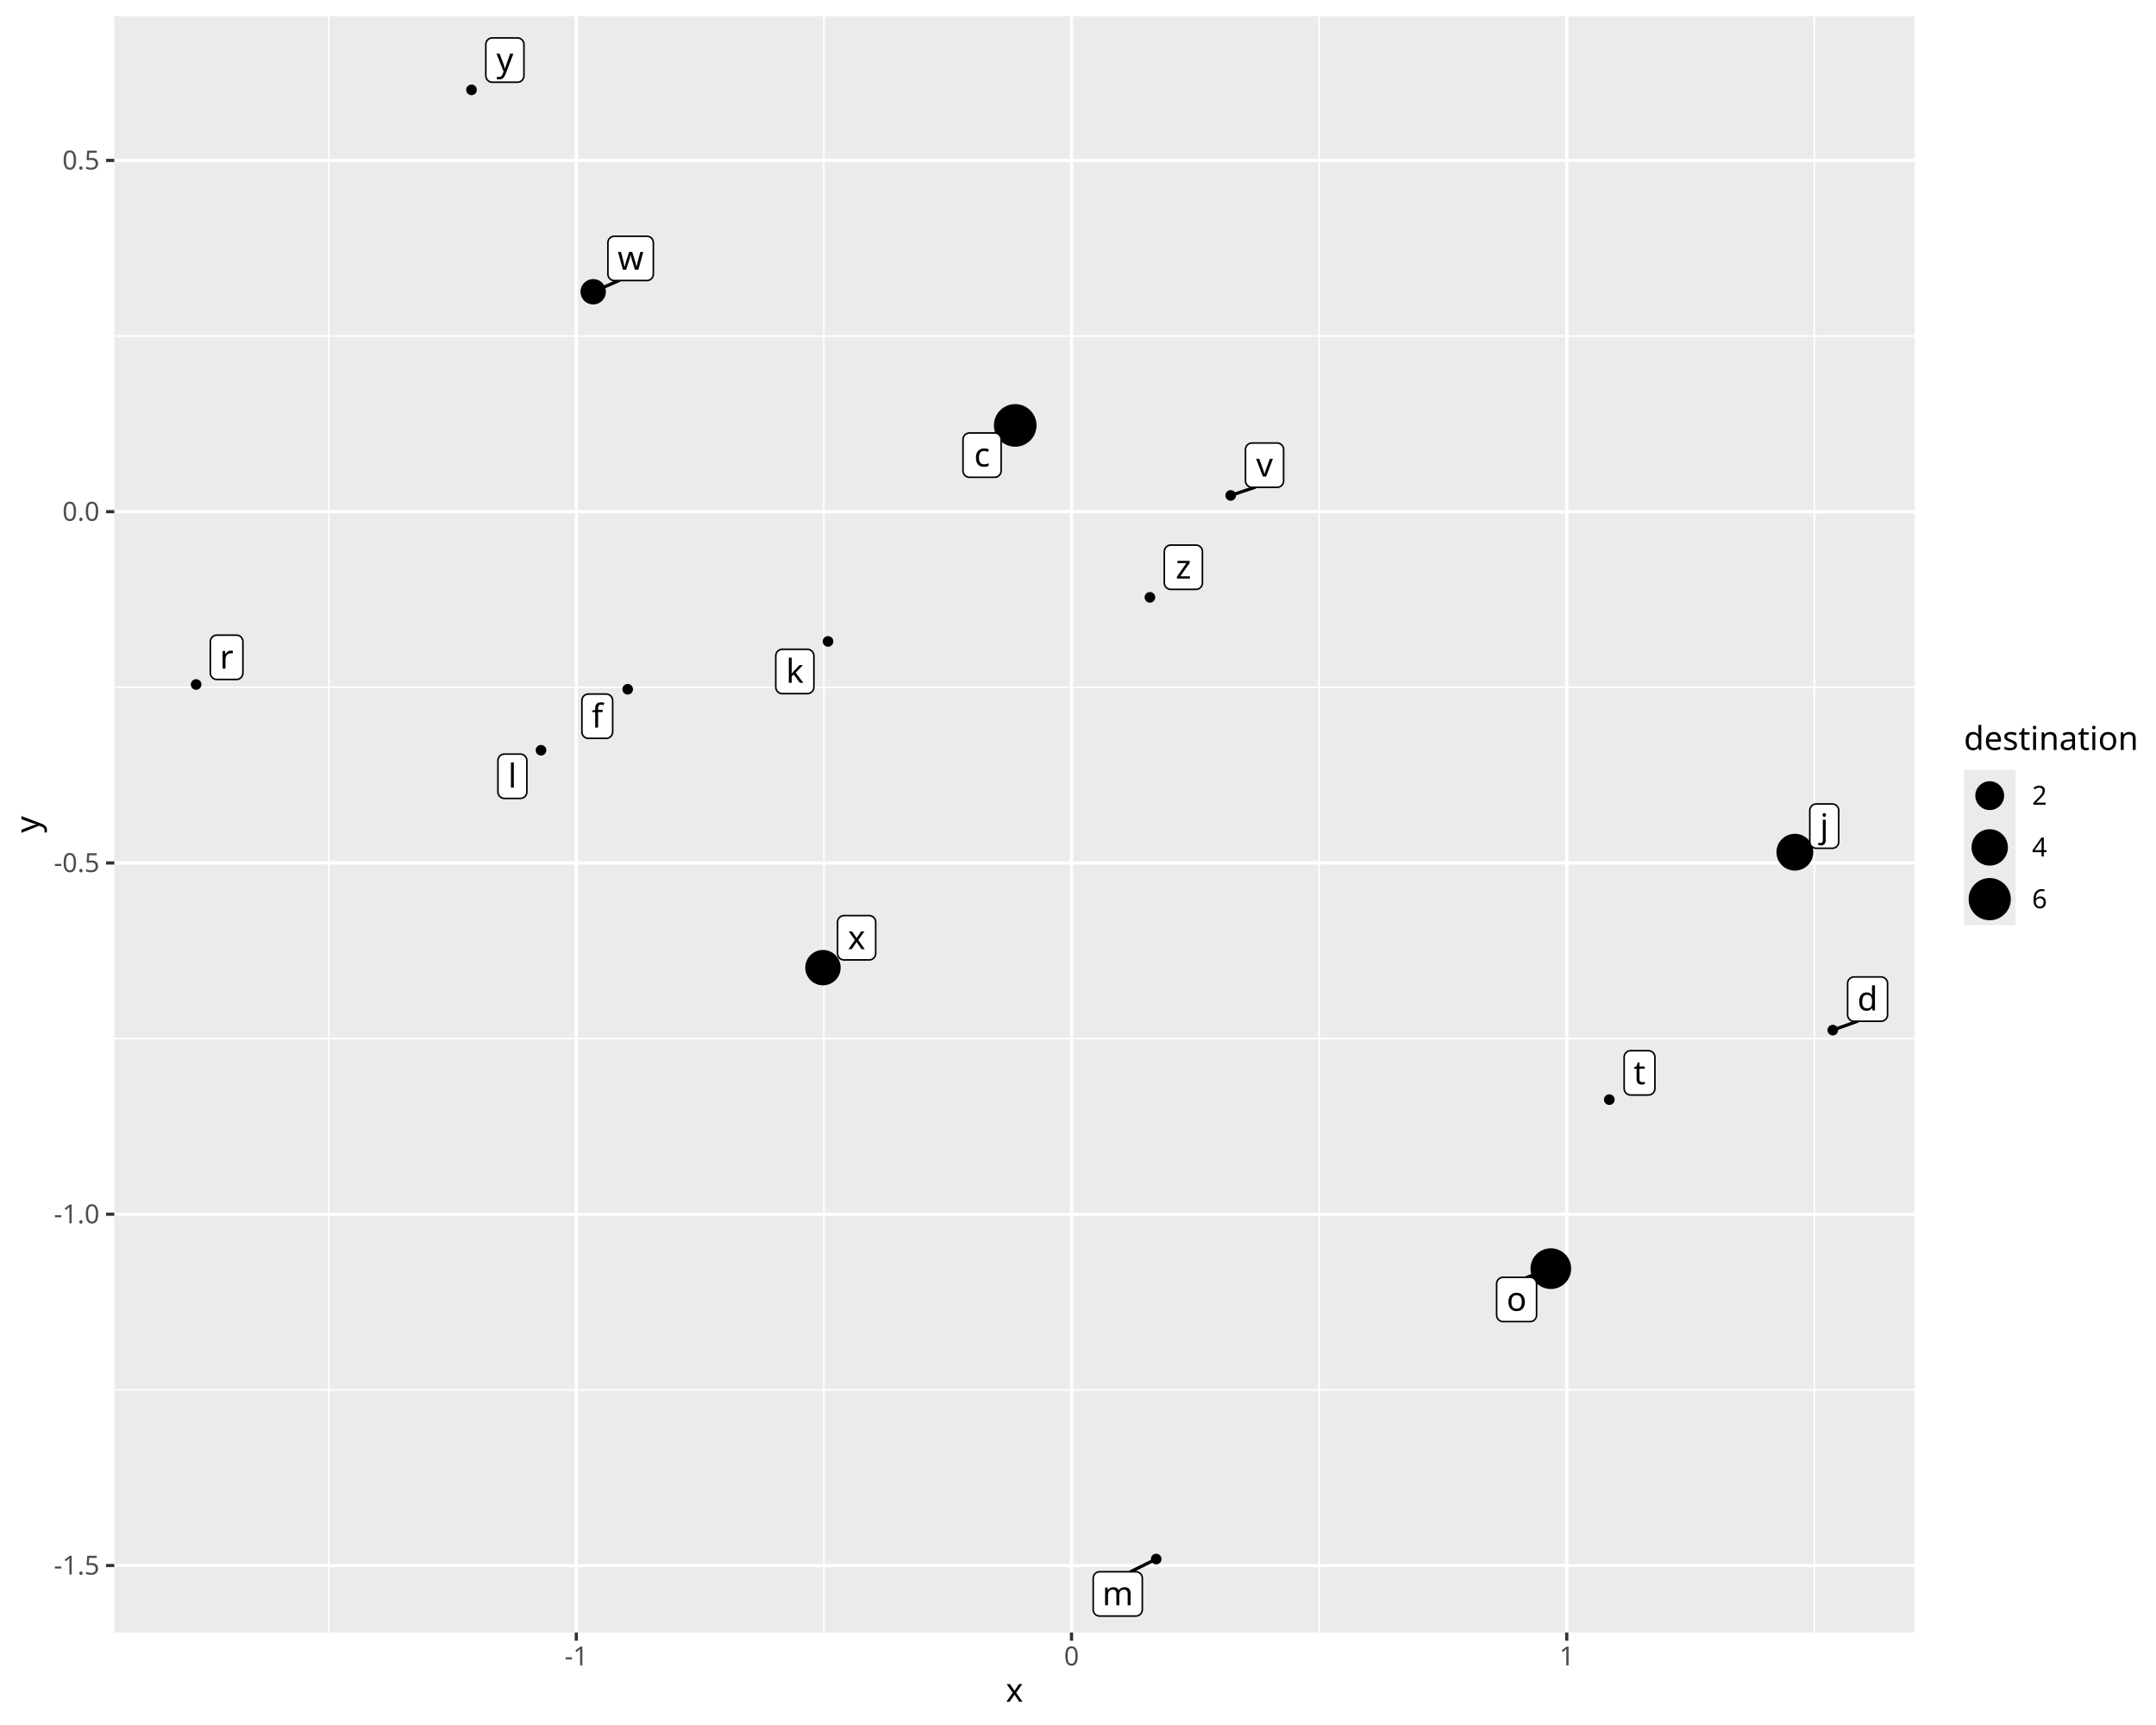
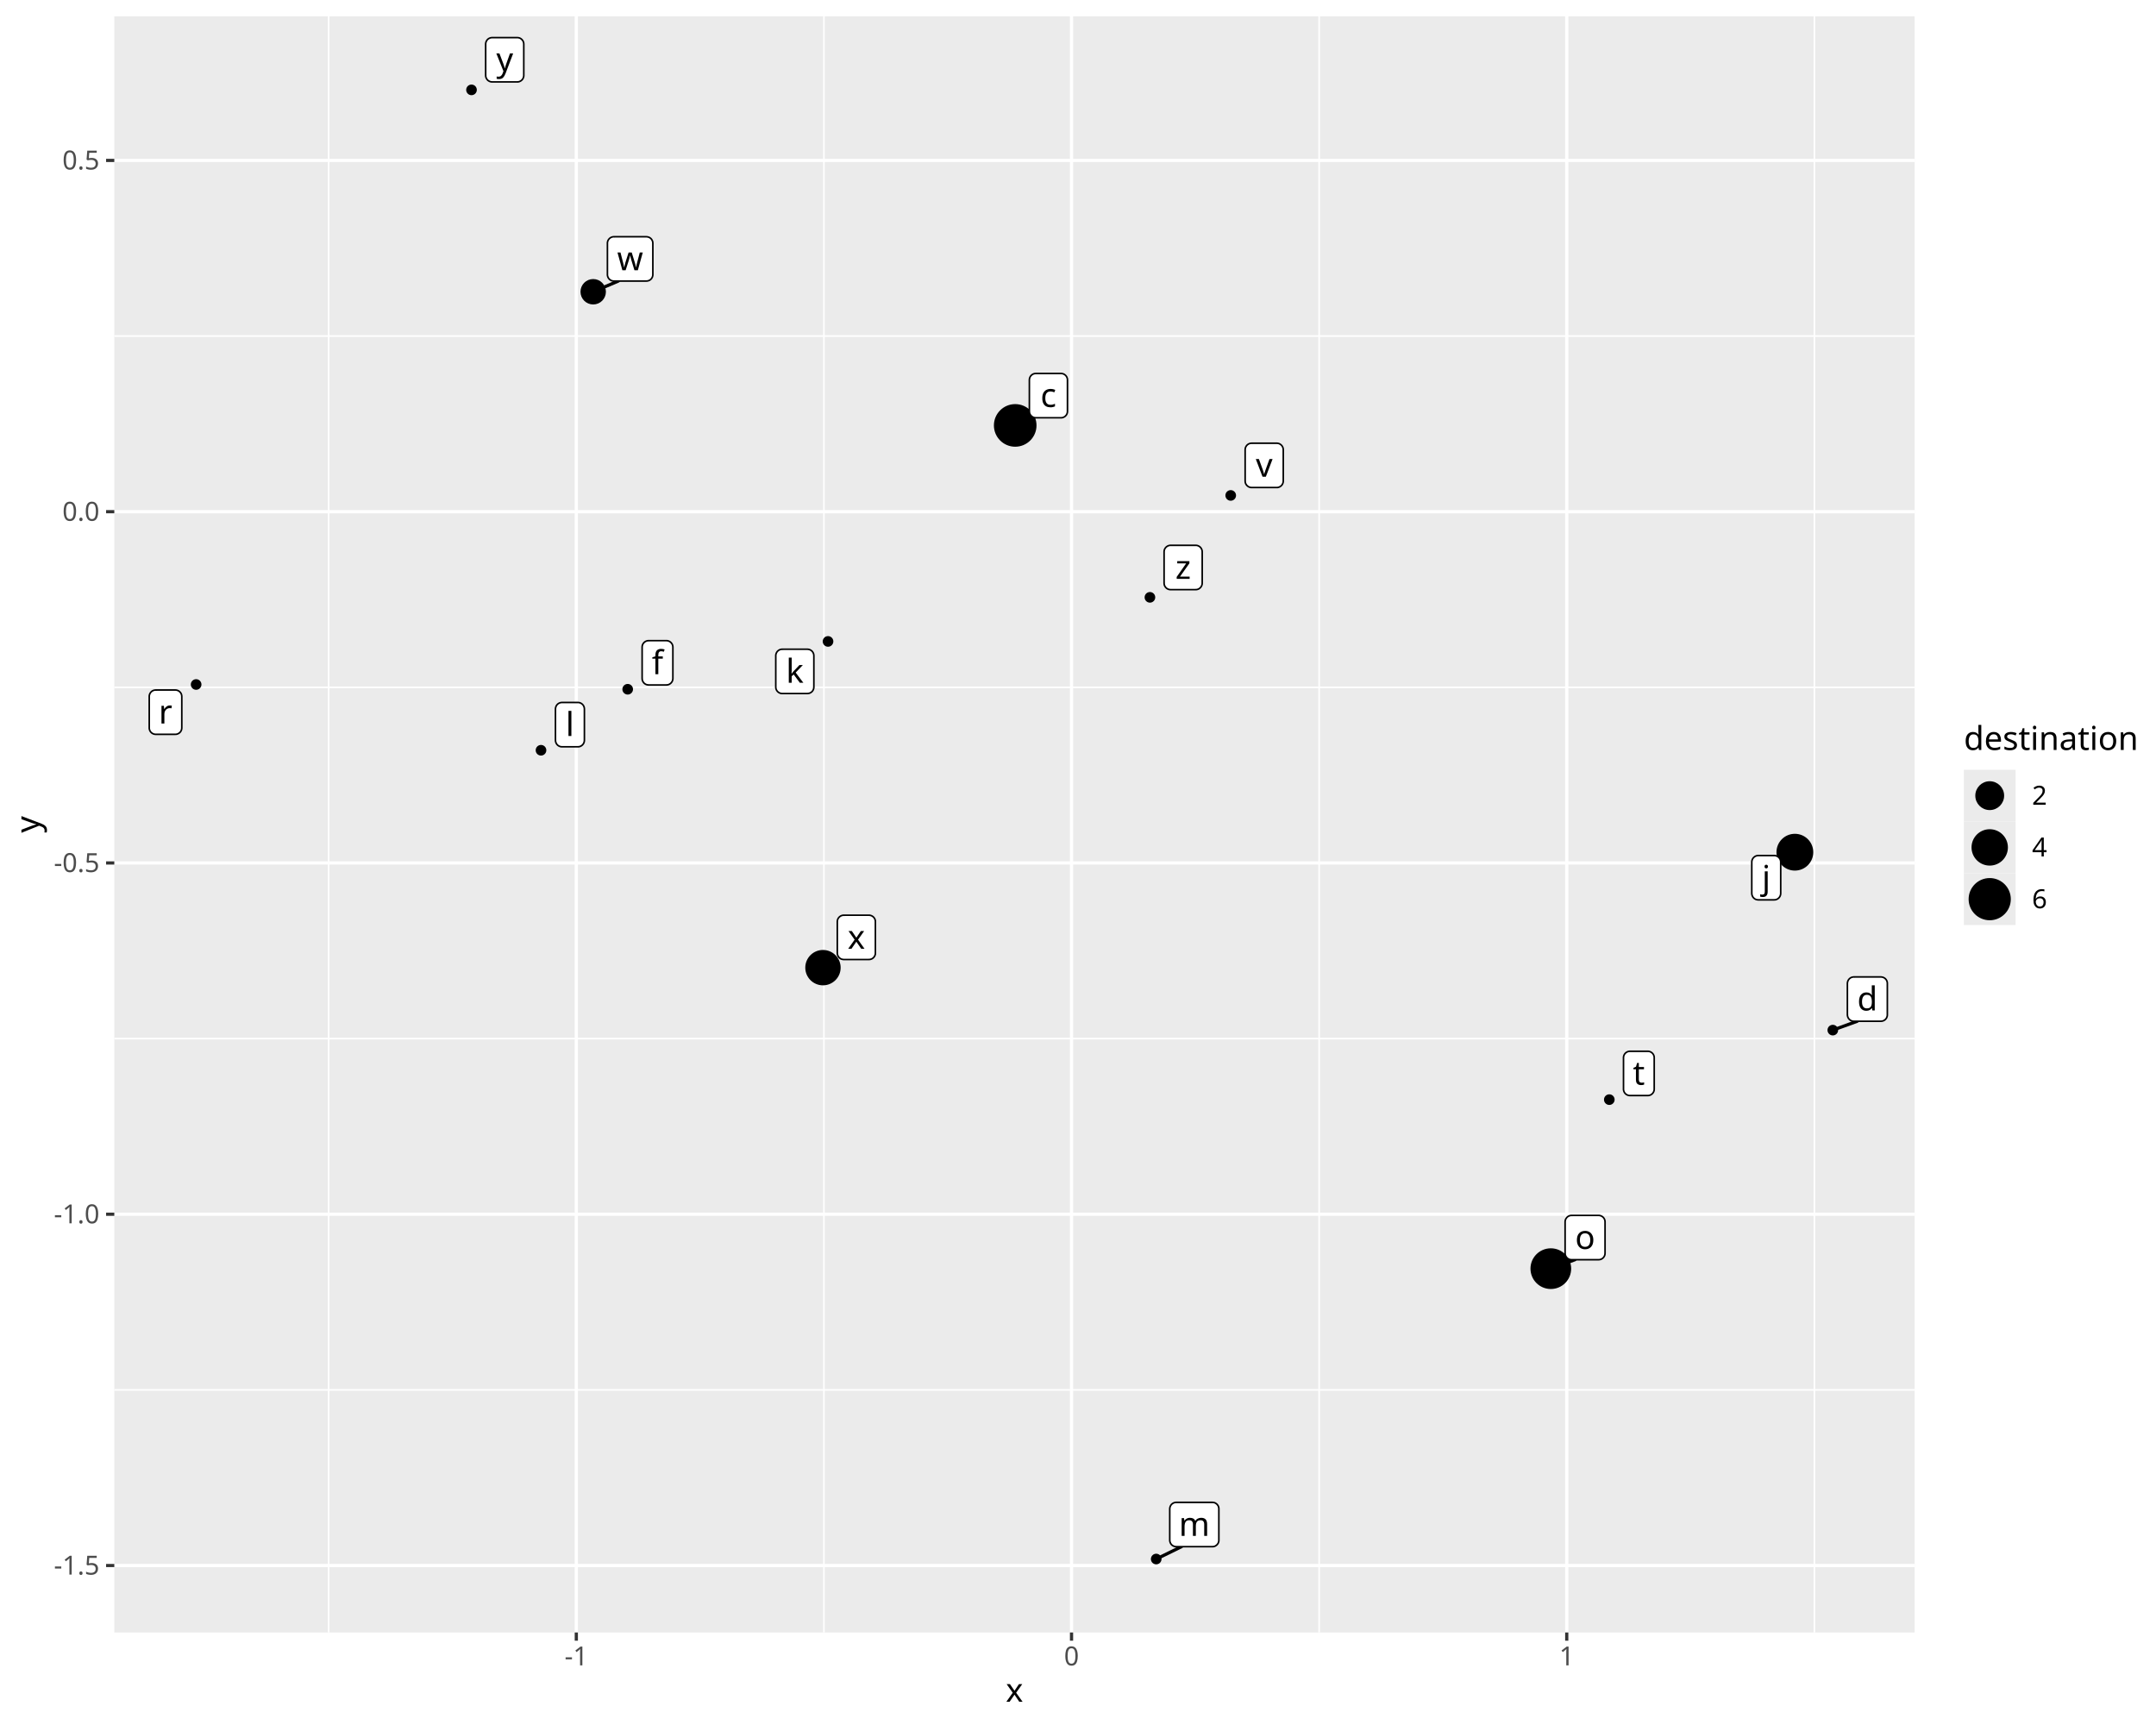
<svg xmlns="http://www.w3.org/2000/svg" class="svglite" data-engine-version="2.0" width="720.00pt" height="576.00pt" viewBox="0 0 720.00 576.00">
  <defs>
    <style type="text/css">
    .svglite line, .svglite polyline, .svglite polygon, .svglite path, .svglite rect, .svglite circle {
      fill: none;
      stroke: #000000;
      stroke-linecap: round;
      stroke-linejoin: round;
      stroke-miterlimit: 10.00;
    }
  </style>
  </defs>
  <rect width="100%" height="100%" style="stroke: none; fill: #FFFFFF;" />
  <defs>
    <clipPath id="cpMC4wMHw3MjAuMDB8MC4wMHw1NzYuMDA=">
      <rect x="0.00" y="0.00" width="720.00" height="576.00" />
    </clipPath>
  </defs>
  <g clip-path="url(#cpMC4wMHw3MjAuMDB8MC4wMHw1NzYuMDA=)">
    <rect x="0.00" y="0.00" width="720.00" height="576.00" style="stroke-width: 1.07; stroke: #FFFFFF; fill: #FFFFFF;" />
  </g>
  <defs>
    <clipPath id="cpMzguMTd8NjM5LjM5fDUuNDh8NTQ1LjEx">
      <rect x="38.17" y="5.48" width="601.22" height="539.63" />
    </clipPath>
  </defs>
  <g clip-path="url(#cpMzguMTd8NjM5LjM5fDUuNDh8NTQ1LjEx)">
    <rect x="38.17" y="5.48" width="601.22" height="539.63" style="stroke-width: 1.07; stroke: none; fill: #EBEBEB;" />
    <polyline points="38.17,464.10 639.39,464.10 " style="stroke-width: 0.53; stroke: #FFFFFF; stroke-linecap: butt;" />
    <polyline points="38.17,346.81 639.39,346.81 " style="stroke-width: 0.53; stroke: #FFFFFF; stroke-linecap: butt;" />
    <polyline points="38.17,229.51 639.39,229.51 " style="stroke-width: 0.53; stroke: #FFFFFF; stroke-linecap: butt;" />
    <polyline points="38.17,112.21 639.39,112.21 " style="stroke-width: 0.53; stroke: #FFFFFF; stroke-linecap: butt;" />
    <polyline points="109.77,545.11 109.77,5.48 " style="stroke-width: 0.53; stroke: #FFFFFF; stroke-linecap: butt;" />
    <polyline points="275.15,545.11 275.15,5.48 " style="stroke-width: 0.53; stroke: #FFFFFF; stroke-linecap: butt;" />
    <polyline points="440.53,545.11 440.53,5.48 " style="stroke-width: 0.53; stroke: #FFFFFF; stroke-linecap: butt;" />
    <polyline points="605.91,545.11 605.91,5.48 " style="stroke-width: 0.53; stroke: #FFFFFF; stroke-linecap: butt;" />
    <polyline points="38.17,522.75 639.39,522.75 " style="stroke-width: 1.07; stroke: #FFFFFF; stroke-linecap: butt;" />
    <polyline points="38.17,405.45 639.39,405.45 " style="stroke-width: 1.07; stroke: #FFFFFF; stroke-linecap: butt;" />
    <polyline points="38.17,288.16 639.39,288.16 " style="stroke-width: 1.07; stroke: #FFFFFF; stroke-linecap: butt;" />
    <polyline points="38.17,170.86 639.39,170.86 " style="stroke-width: 1.07; stroke: #FFFFFF; stroke-linecap: butt;" />
    <polyline points="38.17,53.57 639.39,53.57 " style="stroke-width: 1.07; stroke: #FFFFFF; stroke-linecap: butt;" />
    <polyline points="192.46,545.11 192.46,5.48 " style="stroke-width: 1.07; stroke: #FFFFFF; stroke-linecap: butt;" />
    <polyline points="357.84,545.11 357.84,5.48 " style="stroke-width: 1.07; stroke: #FFFFFF; stroke-linecap: butt;" />
    <polyline points="523.22,545.11 523.22,5.48 " style="stroke-width: 1.07; stroke: #FFFFFF; stroke-linecap: butt;" />
    <circle cx="180.67" cy="250.52" r="1.42" style="stroke-width: 0.71; fill: #000000;" />
    <circle cx="517.90" cy="423.62" r="6.44" style="stroke-width: 0.71; fill: #000000;" />
    <circle cx="386.12" cy="520.58" r="1.42" style="stroke-width: 0.71; fill: #000000;" />
    <circle cx="209.62" cy="230.15" r="1.42" style="stroke-width: 0.71; fill: #000000;" />
    <circle cx="384.02" cy="199.46" r="1.42" style="stroke-width: 0.71; fill: #000000;" />
    <circle cx="274.83" cy="323.11" r="5.55" style="stroke-width: 0.71; fill: #000000;" />
    <circle cx="198.10" cy="97.42" r="3.89" style="stroke-width: 0.71; fill: #000000;" />
    <circle cx="339.03" cy="142.05" r="6.76" style="stroke-width: 0.71; fill: #000000;" />
    <circle cx="537.43" cy="367.18" r="1.42" style="stroke-width: 0.71; fill: #000000;" />
    <circle cx="157.46" cy="30.01" r="1.42" style="stroke-width: 0.71; fill: #000000;" />
    <circle cx="65.50" cy="228.56" r="1.42" style="stroke-width: 0.71; fill: #000000;" />
    <circle cx="276.52" cy="214.18" r="1.42" style="stroke-width: 0.71; fill: #000000;" />
    <circle cx="411.00" cy="165.43" r="1.42" style="stroke-width: 0.71; fill: #000000;" />
    <circle cx="599.40" cy="284.56" r="5.79" style="stroke-width: 0.71; fill: #000000;" />
    <circle cx="612.07" cy="343.97" r="1.42" style="stroke-width: 0.71; fill: #000000;" />
-     <line x1="509.92" y1="426.50" x2="516.78" y2="424.03" style="stroke-width: 1.07;" />
-     <line x1="377.51" y1="524.83" x2="385.07" y2="521.10" style="stroke-width: 1.07;" />
-     <line x1="206.72" y1="93.68" x2="199.18" y2="96.95" style="stroke-width: 1.07;" />
-     <line x1="419.08" y1="162.72" x2="412.13" y2="165.05" style="stroke-width: 1.07;" />
-     <line x1="620.29" y1="341.01" x2="613.18" y2="343.57" style="stroke-width: 1.07;" />
-     <polygon points="168.45,266.60 173.78,266.60 173.69,266.60 174.04,266.58 174.38,266.51 174.71,266.39 175.01,266.22 175.28,266.00 175.51,265.74 175.69,265.44 175.83,265.12 175.91,264.78 175.94,264.44 175.94,264.44 175.94,253.96 175.94,253.96 175.91,253.61 175.83,253.28 175.69,252.96 175.51,252.66 175.28,252.40 175.01,252.18 174.71,252.01 174.38,251.89 174.04,251.82 173.78,251.80 168.45,251.80 168.71,251.82 168.36,251.80 168.02,251.84 167.68,251.94 167.37,252.09 167.08,252.29 166.83,252.53 166.62,252.81 166.46,253.11 166.35,253.44 166.30,253.79 166.29,253.96 166.29,264.44 166.30,264.26 166.30,264.61 166.35,264.96 166.46,265.28 166.62,265.59 166.83,265.87 167.08,266.11 167.37,266.31 167.68,266.46 168.02,266.55 168.36,266.60 " style="stroke-width: 0.53; fill: #FFFFFF;" />
-     <text x="171.11" y="263.00" text-anchor="middle" style="font-size: 11.04px; font-family: sans;" textLength="2.45px" lengthAdjust="spacingAndGlyphs">l</text>
-     <polygon points="501.96,441.30 510.98,441.30 510.90,441.30 511.24,441.28 511.59,441.21 511.91,441.09 512.21,440.92 512.48,440.70 512.71,440.44 512.90,440.14 513.03,439.82 513.12,439.49 513.14,439.14 513.14,439.14 513.14,428.66 513.14,428.66 513.12,428.32 513.03,427.98 512.90,427.66 512.71,427.37 512.48,427.10 512.21,426.89 511.91,426.71 511.59,426.59 511.24,426.52 510.98,426.50 501.96,426.50 502.22,426.52 501.88,426.50 501.53,426.55 501.20,426.64 500.88,426.79 500.60,426.99 500.35,427.23 500.14,427.51 499.98,427.82 499.87,428.15 499.81,428.49 499.80,428.66 499.80,439.14 499.81,438.97 499.81,439.31 499.87,439.66 499.98,439.99 500.14,440.29 500.35,440.57 500.60,440.81 500.88,441.01 501.20,441.16 501.53,441.26 501.88,441.30 " style="stroke-width: 0.53; fill: #FFFFFF;" />
-     <text x="506.47" y="437.70" text-anchor="middle" style="font-size: 11.04px; font-family: sans;" textLength="6.14px" lengthAdjust="spacingAndGlyphs">o</text>
-     <polygon points="367.24,539.62 379.32,539.62 379.23,539.62 379.58,539.61 379.92,539.54 380.24,539.41 380.54,539.24 380.81,539.02 381.04,538.76 381.23,538.47 381.37,538.15 381.45,537.81 381.48,537.46 381.48,537.46 381.48,526.99 381.48,526.99 381.45,526.64 381.37,526.30 381.23,525.98 381.04,525.69 380.81,525.43 380.54,525.21 380.24,525.03 379.92,524.91 379.58,524.84 379.32,524.83 367.24,524.83 367.50,524.84 367.15,524.83 366.81,524.87 366.47,524.97 366.16,525.11 365.87,525.31 365.62,525.55 365.41,525.83 365.25,526.14 365.14,526.47 365.08,526.81 365.08,526.99 365.08,537.46 365.08,537.29 365.08,537.64 365.14,537.98 365.25,538.31 365.41,538.62 365.62,538.90 365.87,539.14 366.16,539.33 366.47,539.48 366.81,539.58 367.15,539.62 " style="stroke-width: 0.53; fill: #FFFFFF;" />
-     <text x="373.28" y="536.02" text-anchor="middle" style="font-size: 11.04px; font-family: sans;" textLength="9.20px" lengthAdjust="spacingAndGlyphs">m</text>
-     <polygon points="196.49,246.55 202.44,246.55 202.35,246.55 202.70,246.53 203.04,246.46 203.36,246.34 203.66,246.17 203.93,245.95 204.16,245.69 204.35,245.39 204.49,245.07 204.57,244.74 204.60,244.39 204.60,244.39 204.60,233.91 204.60,233.91 204.57,233.57 204.49,233.23 204.35,232.91 204.16,232.61 203.93,232.35 203.66,232.13 203.36,231.96 203.04,231.84 202.70,231.77 202.44,231.75 196.49,231.75 196.75,231.77 196.40,231.75 196.06,231.80 195.72,231.89 195.41,232.04 195.12,232.24 194.87,232.48 194.66,232.76 194.50,233.07 194.39,233.40 194.34,233.74 194.33,233.91 194.33,244.39 194.34,244.22 194.34,244.56 194.39,244.91 194.50,245.24 194.66,245.54 194.87,245.82 195.12,246.06 195.41,246.26 195.72,246.41 196.06,246.51 196.40,246.55 " style="stroke-width: 0.53; fill: #FFFFFF;" />
-     <text x="199.46" y="242.95" text-anchor="middle" style="font-size: 11.04px; font-family: sans;" textLength="3.07px" lengthAdjust="spacingAndGlyphs">f</text>
-     <polygon points="390.98,196.80 399.39,196.80 399.30,196.80 399.65,196.79 399.99,196.72 400.31,196.60 400.62,196.42 400.88,196.20 401.12,195.94 401.30,195.65 401.44,195.33 401.52,194.99 401.55,194.64 401.55,194.64 401.55,184.17 401.55,184.17 401.52,183.82 401.44,183.48 401.30,183.16 401.12,182.87 400.88,182.61 400.62,182.39 400.31,182.22 399.99,182.09 399.65,182.02 399.39,182.01 390.98,182.01 391.24,182.02 390.90,182.01 390.55,182.05 390.22,182.15 389.90,182.30 389.62,182.49 389.37,182.73 389.16,183.01 389.00,183.32 388.89,183.65 388.83,183.99 388.82,184.17 388.82,194.64 388.83,194.47 388.83,194.82 388.89,195.16 389.00,195.49 389.16,195.80 389.37,196.08 389.62,196.32 389.90,196.51 390.22,196.66 390.55,196.76 390.90,196.80 " style="stroke-width: 0.53; fill: #FFFFFF;" />
-     <text x="395.19" y="193.20" text-anchor="middle" style="font-size: 11.04px; font-family: sans;" textLength="5.52px" lengthAdjust="spacingAndGlyphs">z</text>
-     <polygon points="281.86,320.53 290.27,320.53 290.18,320.53 290.53,320.52 290.87,320.45 291.19,320.32 291.49,320.15 291.76,319.93 291.99,319.67 292.18,319.38 292.32,319.06 292.40,318.72 292.43,318.37 292.43,318.37 292.43,307.89 292.43,307.89 292.40,307.55 292.32,307.21 292.18,306.89 291.99,306.60 291.76,306.34 291.49,306.12 291.19,305.94 290.87,305.82 290.53,305.75 290.27,305.73 281.86,305.73 282.12,305.75 281.78,305.74 281.43,305.78 281.10,305.87 280.78,306.02 280.50,306.22 280.25,306.46 280.04,306.74 279.88,307.05 279.77,307.38 279.71,307.72 279.70,307.89 279.70,318.37 279.71,318.20 279.71,318.55 279.77,318.89 279.88,319.22 280.04,319.53 280.25,319.80 280.50,320.05 280.78,320.24 281.10,320.39 281.43,320.49 281.78,320.53 " style="stroke-width: 0.53; fill: #FFFFFF;" />
-     <text x="286.07" y="316.93" text-anchor="middle" style="font-size: 11.04px; font-family: sans;" textLength="5.52px" lengthAdjust="spacingAndGlyphs">x</text>
-     <polygon points="205.17,93.68 216.03,93.68 215.94,93.68 216.29,93.66 216.63,93.59 216.95,93.47 217.25,93.30 217.52,93.08 217.75,92.82 217.94,92.52 218.07,92.20 218.16,91.87 218.19,91.52 218.19,91.52 218.19,81.04 218.19,81.04 218.16,80.70 218.07,80.36 217.94,80.04 217.75,79.74 217.52,79.48 217.25,79.26 216.95,79.09 216.63,78.97 216.29,78.90 216.03,78.88 205.17,78.88 205.43,78.90 205.08,78.88 204.74,78.93 204.40,79.02 204.09,79.17 203.80,79.37 203.55,79.61 203.34,79.89 203.18,80.20 203.07,80.53 203.02,80.87 203.01,81.04 203.01,91.52 203.02,91.35 203.02,91.69 203.07,92.04 203.18,92.37 203.34,92.67 203.55,92.95 203.80,93.19 204.09,93.39 204.40,93.54 204.74,93.64 205.08,93.68 " style="stroke-width: 0.53; fill: #FFFFFF;" />
-     <text x="210.60" y="90.08" text-anchor="middle" style="font-size: 11.04px; font-family: sans;" textLength="7.98px" lengthAdjust="spacingAndGlyphs">w</text>
-     <polygon points="323.76,159.37 332.17,159.37 332.08,159.37 332.43,159.35 332.77,159.29 333.09,159.16 333.39,158.99 333.66,158.77 333.89,158.51 334.08,158.21 334.22,157.89 334.30,157.56 334.33,157.21 334.33,157.21 334.33,146.73 334.33,146.73 334.30,146.39 334.22,146.05 334.08,145.73 333.89,145.44 333.66,145.18 333.39,144.96 333.09,144.78 332.77,144.66 332.43,144.59 332.17,144.57 323.76,144.57 324.02,144.59 323.67,144.57 323.33,144.62 323.00,144.71 322.68,144.86 322.40,145.06 322.15,145.30 321.94,145.58 321.77,145.89 321.66,146.22 321.61,146.56 321.60,146.73 321.60,157.21 321.61,157.04 321.61,157.38 321.66,157.73 321.77,158.06 321.94,158.36 322.15,158.64 322.40,158.88 322.68,159.08 323.00,159.23 323.33,159.33 323.67,159.37 " style="stroke-width: 0.53; fill: #FFFFFF;" />
-     <text x="327.96" y="155.77" text-anchor="middle" style="font-size: 11.04px; font-family: sans;" textLength="5.52px" lengthAdjust="spacingAndGlyphs">c</text>
-     <polygon points="544.55,365.64 550.50,365.64 550.41,365.63 550.76,365.62 551.10,365.55 551.42,365.43 551.72,365.25 551.99,365.03 552.22,364.77 552.41,364.48 552.54,364.16 552.63,363.82 552.66,363.48 552.66,363.48 552.66,353.00 552.66,353.00 552.63,352.65 552.54,352.31 552.41,351.99 552.22,351.70 551.99,351.44 551.72,351.22 551.42,351.05 551.10,350.92 550.76,350.85 550.50,350.84 544.55,350.84 544.81,350.85 544.46,350.84 544.12,350.88 543.78,350.98 543.47,351.13 543.18,351.33 542.93,351.57 542.72,351.84 542.56,352.15 542.45,352.48 542.40,352.82 542.39,353.00 542.39,363.48 542.40,363.30 542.40,363.65 542.45,363.99 542.56,364.32 542.72,364.63 542.93,364.91 543.18,365.15 543.47,365.35 543.78,365.50 544.12,365.59 544.46,365.63 " style="stroke-width: 0.53; fill: #FFFFFF;" />
-     <text x="547.52" y="362.04" text-anchor="middle" style="font-size: 11.04px; font-family: sans;" textLength="3.07px" lengthAdjust="spacingAndGlyphs">t</text>
-     <polygon points="164.40,27.46 172.81,27.46 172.72,27.46 173.07,27.44 173.41,27.37 173.73,27.25 174.03,27.08 174.30,26.86 174.53,26.60 174.72,26.30 174.86,25.98 174.94,25.64 174.97,25.30 174.97,25.30 174.97,14.82 174.97,14.82 174.94,14.47 174.86,14.14 174.72,13.82 174.53,13.52 174.30,13.26 174.03,13.04 173.73,12.87 173.41,12.75 173.07,12.68 172.81,12.66 164.40,12.66 164.66,12.68 164.32,12.66 163.97,12.70 163.64,12.80 163.32,12.95 163.04,13.15 162.79,13.39 162.58,13.67 162.42,13.97 162.31,14.30 162.25,14.65 162.24,14.82 162.24,25.30 162.25,25.12 162.25,25.47 162.31,25.82 162.42,26.14 162.58,26.45 162.79,26.73 163.04,26.97 163.32,27.17 163.64,27.32 163.97,27.41 164.32,27.46 " style="stroke-width: 0.53; fill: #FFFFFF;" />
-     <text x="168.61" y="23.86" text-anchor="middle" style="font-size: 11.04px; font-family: sans;" textLength="5.52px" lengthAdjust="spacingAndGlyphs">y</text>
-     <polygon points="72.40,226.88 78.96,226.88 78.87,226.88 79.22,226.86 79.56,226.80 79.89,226.67 80.19,226.50 80.46,226.28 80.69,226.02 80.87,225.72 81.01,225.40 81.09,225.07 81.12,224.72 81.12,224.72 81.12,214.24 81.12,214.24 81.09,213.90 81.01,213.56 80.87,213.24 80.69,212.95 80.46,212.69 80.19,212.47 79.89,212.29 79.56,212.17 79.22,212.10 78.96,212.08 72.40,212.08 72.66,212.10 72.32,212.08 71.97,212.13 71.64,212.22 71.32,212.37 71.04,212.57 70.79,212.81 70.58,213.09 70.42,213.40 70.31,213.73 70.25,214.07 70.24,214.24 70.24,224.72 70.25,224.55 70.25,224.89 70.31,225.24 70.42,225.57 70.58,225.87 70.79,226.15 71.04,226.39 71.32,226.59 71.64,226.74 71.97,226.84 72.32,226.88 " style="stroke-width: 0.53; fill: #FFFFFF;" />
-     <text x="75.68" y="223.28" text-anchor="middle" style="font-size: 11.04px; font-family: sans;" textLength="3.68px" lengthAdjust="spacingAndGlyphs">r</text>
-     <polygon points="261.23,231.61 269.64,231.61 269.55,231.61 269.90,231.59 270.24,231.52 270.56,231.40 270.86,231.22 271.13,231.00 271.36,230.74 271.55,230.45 271.69,230.13 271.77,229.79 271.80,229.45 271.80,229.45 271.80,218.97 271.80,218.97 271.77,218.62 271.69,218.29 271.55,217.97 271.36,217.67 271.13,217.41 270.86,217.19 270.56,217.02 270.24,216.89 269.90,216.83 269.64,216.81 261.23,216.81 261.49,216.83 261.15,216.81 260.80,216.85 260.47,216.95 260.15,217.10 259.87,217.30 259.62,217.54 259.41,217.82 259.25,218.12 259.14,218.45 259.08,218.80 259.07,218.97 259.07,229.45 259.08,229.27 259.08,229.62 259.14,229.96 259.25,230.29 259.41,230.60 259.62,230.88 259.87,231.12 260.15,231.32 260.47,231.47 260.80,231.56 261.15,231.61 " style="stroke-width: 0.53; fill: #FFFFFF;" />
-     <text x="265.44" y="228.01" text-anchor="middle" style="font-size: 11.04px; font-family: sans;" textLength="5.52px" lengthAdjust="spacingAndGlyphs">k</text>
-     <polygon points="418.09,162.72 426.50,162.72 426.41,162.72 426.76,162.71 427.10,162.64 427.42,162.52 427.72,162.34 427.99,162.12 428.22,161.86 428.41,161.57 428.55,161.25 428.63,160.91 428.66,160.56 428.66,160.56 428.66,150.09 428.66,150.09 428.63,149.74 428.55,149.40 428.41,149.08 428.22,148.79 427.99,148.53 427.72,148.31 427.42,148.13 427.10,148.01 426.76,147.94 426.50,147.93 418.09,147.93 418.35,147.94 418.01,147.93 417.66,147.97 417.33,148.07 417.01,148.22 416.73,148.41 416.48,148.65 416.27,148.93 416.11,149.24 415.99,149.57 415.94,149.91 415.93,150.09 415.93,160.56 415.94,160.39 415.94,160.74 415.99,161.08 416.11,161.41 416.27,161.72 416.48,162.00 416.73,162.24 417.01,162.43 417.33,162.58 417.66,162.68 418.01,162.72 " style="stroke-width: 0.53; fill: #FFFFFF;" />
-     <text x="422.29" y="159.12" text-anchor="middle" style="font-size: 11.04px; font-family: sans;" textLength="5.52px" lengthAdjust="spacingAndGlyphs">v</text>
-     <polygon points="606.55,283.25 611.88,283.25 611.79,283.25 612.14,283.24 612.48,283.17 612.81,283.04 613.11,282.87 613.38,282.65 613.61,282.39 613.79,282.10 613.93,281.78 614.01,281.44 614.04,281.09 614.04,281.09 614.04,270.61 614.04,270.61 614.01,270.27 613.93,269.93 613.79,269.61 613.61,269.32 613.38,269.06 613.11,268.84 612.81,268.66 612.48,268.54 612.14,268.47 611.88,268.45 606.55,268.45 606.81,268.47 606.46,268.46 606.12,268.50 605.78,268.59 605.47,268.74 605.18,268.94 604.93,269.18 604.72,269.46 604.56,269.77 604.45,270.10 604.40,270.44 604.39,270.61 604.39,281.09 604.40,280.92 604.40,281.27 604.45,281.61 604.56,281.94 604.72,282.25 604.93,282.52 605.18,282.76 605.47,282.96 605.78,283.11 606.12,283.21 606.46,283.25 " style="stroke-width: 0.53; fill: #FFFFFF;" />
-     <text x="609.22" y="279.65" text-anchor="middle" style="font-size: 11.04px; font-family: sans;" textLength="2.45px" lengthAdjust="spacingAndGlyphs">j</text>
-     <polygon points="619.17,341.01 628.19,341.01 628.10,341.01 628.45,341.00 628.79,340.93 629.11,340.81 629.41,340.63 629.68,340.41 629.91,340.15 630.10,339.86 630.24,339.54 630.32,339.20 630.35,338.85 630.35,338.85 630.35,328.38 630.35,328.38 630.32,328.03 630.24,327.69 630.10,327.37 629.91,327.08 629.68,326.82 629.41,326.60 629.11,326.43 628.79,326.30 628.45,326.23 628.19,326.22 619.17,326.22 619.43,326.23 619.08,326.22 618.74,326.26 618.40,326.36 618.09,326.51 617.80,326.70 617.55,326.95 617.34,327.22 617.18,327.53 617.07,327.86 617.01,328.20 617.01,328.38 617.01,338.85 617.01,338.68 617.01,339.03 617.07,339.37 617.18,339.70 617.34,340.01 617.55,340.29 617.80,340.53 618.09,340.73 618.40,340.87 618.74,340.97 619.08,341.01 " style="stroke-width: 0.53; fill: #FFFFFF;" />
-     <text x="623.68" y="337.41" text-anchor="middle" style="font-size: 11.04px; font-family: sans;" textLength="6.14px" lengthAdjust="spacingAndGlyphs">d</text>
+     <line x1="525.93" y1="420.64" x2="519.01" y2="423.21" style="stroke-width: 1.07;" />
+     <line x1="394.55" y1="516.45" x2="387.18" y2="520.07" style="stroke-width: 1.07;" />
+     <line x1="206.47" y1="93.85" x2="199.19" y2="96.95" style="stroke-width: 1.07;" />
+     <line x1="620.21" y1="341.01" x2="613.18" y2="343.56" style="stroke-width: 1.07;" />
+     <polygon points="187.66,249.36 193.00,249.36 192.91,249.36 193.26,249.35 193.60,249.28 193.92,249.16 194.22,248.98 194.49,248.76 194.72,248.50 194.91,248.21 195.04,247.89 195.13,247.55 195.16,247.20 195.16,247.20 195.16,236.73 195.16,236.73 195.13,236.38 195.04,236.04 194.91,235.72 194.72,235.43 194.49,235.17 194.22,234.95 193.92,234.77 193.60,234.65 193.26,234.58 193.00,234.57 187.66,234.57 187.92,234.58 187.58,234.57 187.23,234.61 186.90,234.71 186.58,234.86 186.30,235.05 186.05,235.29 185.84,235.57 185.68,235.88 185.57,236.21 185.51,236.55 185.50,236.73 185.50,247.20 185.51,247.03 185.51,247.38 185.57,247.72 185.68,248.05 185.84,248.36 186.05,248.64 186.30,248.88 186.58,249.07 186.90,249.22 187.23,249.32 187.58,249.36 " style="stroke-width: 0.53; fill: #FFFFFF;" />
+     <text x="190.33" y="245.76" text-anchor="middle" style="font-size: 11.04px; font-family: sans;" textLength="2.45px" lengthAdjust="spacingAndGlyphs">l</text>
+     <polygon points="524.83,420.64 533.85,420.64 533.76,420.63 534.11,420.62 534.45,420.55 534.78,420.43 535.08,420.25 535.35,420.03 535.58,419.77 535.76,419.48 535.90,419.16 535.98,418.82 536.01,418.48 536.01,418.48 536.01,408.00 536.01,408.00 535.98,407.65 535.90,407.31 535.76,406.99 535.58,406.70 535.35,406.44 535.08,406.22 534.78,406.05 534.45,405.92 534.11,405.85 533.85,405.84 524.83,405.84 525.09,405.85 524.74,405.84 524.40,405.88 524.06,405.98 523.75,406.13 523.46,406.32 523.21,406.57 523.01,406.84 522.84,407.15 522.73,407.48 522.68,407.82 522.67,408.00 522.67,418.48 522.68,418.30 522.68,418.65 522.73,418.99 522.84,419.32 523.01,419.63 523.21,419.91 523.46,420.15 523.75,420.35 524.06,420.50 524.40,420.59 524.74,420.63 " style="stroke-width: 0.53; fill: #FFFFFF;" />
+     <text x="529.34" y="417.04" text-anchor="middle" style="font-size: 11.04px; font-family: sans;" textLength="6.14px" lengthAdjust="spacingAndGlyphs">o</text>
+     <polygon points="392.80,516.45 404.88,516.45 404.80,516.45 405.15,516.44 405.49,516.37 405.81,516.25 406.11,516.07 406.38,515.85 406.61,515.59 406.80,515.30 406.93,514.98 407.02,514.64 407.04,514.29 407.04,514.29 407.04,503.82 407.04,503.82 407.02,503.47 406.93,503.13 406.80,502.81 406.61,502.52 406.38,502.26 406.11,502.04 405.81,501.86 405.49,501.74 405.15,501.67 404.88,501.66 392.80,501.66 393.06,501.67 392.72,501.66 392.37,501.70 392.04,501.80 391.72,501.95 391.44,502.14 391.19,502.38 390.98,502.66 390.82,502.97 390.71,503.30 390.65,503.64 390.64,503.82 390.64,514.29 390.65,514.12 390.65,514.47 390.71,514.81 390.82,515.14 390.98,515.45 391.19,515.73 391.44,515.97 391.72,516.16 392.04,516.31 392.37,516.41 392.72,516.45 " style="stroke-width: 0.53; fill: #FFFFFF;" />
+     <text x="398.84" y="512.85" text-anchor="middle" style="font-size: 11.04px; font-family: sans;" textLength="9.20px" lengthAdjust="spacingAndGlyphs">m</text>
+     <polygon points="216.60,228.72 222.55,228.72 222.46,228.71 222.81,228.70 223.15,228.63 223.47,228.51 223.77,228.33 224.04,228.11 224.27,227.85 224.46,227.56 224.60,227.24 224.68,226.90 224.71,226.56 224.71,226.56 224.71,216.08 224.71,216.08 224.68,215.73 224.60,215.39 224.46,215.07 224.27,214.78 224.04,214.52 223.77,214.30 223.47,214.13 223.15,214.00 222.81,213.93 222.55,213.92 216.60,213.92 216.86,213.93 216.51,213.92 216.17,213.96 215.84,214.06 215.52,214.21 215.23,214.41 214.98,214.65 214.78,214.92 214.61,215.23 214.50,215.56 214.45,215.90 214.44,216.08 214.44,226.56 214.45,226.38 214.45,226.73 214.50,227.07 214.61,227.40 214.78,227.71 214.98,227.99 215.23,228.23 215.52,228.43 215.84,228.58 216.17,228.67 216.51,228.71 " style="stroke-width: 0.53; fill: #FFFFFF;" />
+     <text x="219.57" y="225.12" text-anchor="middle" style="font-size: 11.04px; font-family: sans;" textLength="3.07px" lengthAdjust="spacingAndGlyphs">f</text>
+     <polygon points="390.91,196.89 399.32,196.89 399.23,196.88 399.58,196.87 399.92,196.80 400.24,196.68 400.54,196.50 400.81,196.28 401.04,196.02 401.23,195.73 401.36,195.41 401.45,195.07 401.48,194.73 401.48,194.73 401.48,184.25 401.48,184.25 401.45,183.90 401.36,183.56 401.23,183.25 401.04,182.95 400.81,182.69 400.54,182.47 400.24,182.30 399.92,182.17 399.58,182.10 399.32,182.09 390.91,182.09 391.17,182.10 390.82,182.09 390.48,182.13 390.15,182.23 389.83,182.38 389.55,182.58 389.29,182.82 389.09,183.09 388.92,183.40 388.81,183.73 388.76,184.08 388.75,184.25 388.75,194.73 388.76,194.55 388.76,194.90 388.81,195.24 388.92,195.57 389.09,195.88 389.29,196.16 389.55,196.40 389.83,196.60 390.15,196.75 390.48,196.84 390.82,196.88 " style="stroke-width: 0.53; fill: #FFFFFF;" />
+     <text x="395.11" y="193.29" text-anchor="middle" style="font-size: 11.04px; font-family: sans;" textLength="5.52px" lengthAdjust="spacingAndGlyphs">z</text>
+     <polygon points="281.78,320.40 290.18,320.40 290.10,320.39 290.44,320.38 290.78,320.31 291.11,320.19 291.41,320.01 291.68,319.79 291.91,319.53 292.10,319.24 292.23,318.92 292.32,318.58 292.34,318.24 292.34,318.24 292.34,307.76 292.34,307.76 292.32,307.41 292.23,307.07 292.10,306.75 291.91,306.46 291.68,306.20 291.41,305.98 291.11,305.81 290.78,305.68 290.44,305.61 290.18,305.60 281.78,305.60 282.04,305.61 281.69,305.60 281.35,305.64 281.01,305.74 280.70,305.89 280.41,306.09 280.16,306.33 279.95,306.60 279.79,306.91 279.68,307.24 279.63,307.58 279.62,307.76 279.62,318.24 279.63,318.06 279.63,318.41 279.68,318.75 279.79,319.08 279.95,319.39 280.16,319.67 280.41,319.91 280.70,320.11 281.01,320.26 281.35,320.35 281.69,320.39 " style="stroke-width: 0.53; fill: #FFFFFF;" />
+     <text x="285.98" y="316.80" text-anchor="middle" style="font-size: 11.04px; font-family: sans;" textLength="5.52px" lengthAdjust="spacingAndGlyphs">x</text>
+     <polygon points="205.01,93.85 215.86,93.85 215.77,93.85 216.12,93.83 216.46,93.76 216.79,93.64 217.09,93.47 217.36,93.25 217.59,92.99 217.77,92.69 217.91,92.37 217.99,92.03 218.02,91.69 218.02,91.69 218.02,81.21 218.02,81.21 217.99,80.86 217.91,80.53 217.77,80.21 217.59,79.91 217.36,79.65 217.09,79.43 216.79,79.26 216.46,79.14 216.12,79.07 215.86,79.05 205.01,79.05 205.27,79.07 204.92,79.05 204.57,79.09 204.24,79.19 203.93,79.34 203.64,79.54 203.39,79.78 203.18,80.06 203.02,80.36 202.91,80.69 202.85,81.04 202.85,81.21 202.85,91.69 202.85,91.51 202.85,91.86 202.91,92.20 203.02,92.53 203.18,92.84 203.39,93.12 203.64,93.36 203.93,93.56 204.24,93.71 204.57,93.80 204.92,93.85 " style="stroke-width: 0.53; fill: #FFFFFF;" />
+     <text x="210.43" y="90.25" text-anchor="middle" style="font-size: 11.04px; font-family: sans;" textLength="7.98px" lengthAdjust="spacingAndGlyphs">w</text>
+     <polygon points="345.92,139.50 354.32,139.50 354.24,139.50 354.58,139.49 354.92,139.42 355.25,139.29 355.55,139.12 355.82,138.90 356.05,138.64 356.24,138.35 356.37,138.03 356.46,137.69 356.48,137.34 356.48,137.34 356.48,126.86 356.48,126.86 356.46,126.52 356.37,126.18 356.24,125.86 356.05,125.57 355.82,125.31 355.55,125.09 355.25,124.91 354.92,124.79 354.58,124.72 354.32,124.70 345.92,124.70 346.18,124.72 345.83,124.71 345.49,124.75 345.15,124.84 344.84,124.99 344.55,125.19 344.30,125.43 344.09,125.71 343.93,126.02 343.82,126.35 343.77,126.69 343.76,126.86 343.76,137.34 343.77,137.17 343.77,137.52 343.82,137.86 343.93,138.19 344.09,138.50 344.30,138.77 344.55,139.01 344.84,139.21 345.15,139.36 345.49,139.46 345.83,139.50 " style="stroke-width: 0.53; fill: #FFFFFF;" />
+     <text x="350.12" y="135.90" text-anchor="middle" style="font-size: 11.04px; font-family: sans;" textLength="5.52px" lengthAdjust="spacingAndGlyphs">c</text>
+     <polygon points="544.33,365.82 550.27,365.82 550.19,365.82 550.53,365.81 550.87,365.74 551.20,365.62 551.50,365.44 551.77,365.22 552.00,364.96 552.19,364.67 552.32,364.35 552.41,364.01 552.43,363.66 552.43,363.66 552.43,353.19 552.43,353.19 552.41,352.84 552.32,352.50 552.19,352.18 552.00,351.89 551.77,351.63 551.50,351.41 551.20,351.24 550.87,351.11 550.53,351.04 550.27,351.03 544.33,351.03 544.59,351.04 544.24,351.03 543.90,351.07 543.56,351.17 543.25,351.32 542.96,351.51 542.71,351.75 542.50,352.03 542.34,352.34 542.23,352.67 542.17,353.01 542.17,353.19 542.17,363.66 542.17,363.49 542.17,363.84 542.23,364.18 542.34,364.51 542.50,364.82 542.71,365.10 542.96,365.34 543.25,365.53 543.56,365.68 543.90,365.78 544.24,365.82 " style="stroke-width: 0.53; fill: #FFFFFF;" />
+     <text x="547.30" y="362.22" text-anchor="middle" style="font-size: 11.04px; font-family: sans;" textLength="3.07px" lengthAdjust="spacingAndGlyphs">t</text>
+     <polygon points="164.35,27.35 172.76,27.35 172.67,27.35 173.02,27.34 173.36,27.27 173.68,27.14 173.98,26.97 174.25,26.75 174.48,26.49 174.67,26.20 174.80,25.88 174.89,25.54 174.92,25.19 174.92,25.19 174.92,14.72 174.92,14.72 174.89,14.37 174.80,14.03 174.67,13.71 174.48,13.42 174.25,13.16 173.98,12.94 173.68,12.76 173.36,12.64 173.02,12.57 172.76,12.56 164.35,12.56 164.61,12.57 164.26,12.56 163.92,12.60 163.58,12.70 163.27,12.84 162.98,13.04 162.73,13.28 162.53,13.56 162.36,13.87 162.25,14.20 162.20,14.54 162.19,14.72 162.19,25.19 162.20,25.02 162.20,25.37 162.25,25.71 162.36,26.04 162.53,26.35 162.73,26.63 162.98,26.87 163.27,27.06 163.58,27.21 163.92,27.31 164.26,27.35 " style="stroke-width: 0.53; fill: #FFFFFF;" />
+     <text x="168.55" y="23.75" text-anchor="middle" style="font-size: 11.04px; font-family: sans;" textLength="5.52px" lengthAdjust="spacingAndGlyphs">y</text>
+     <polygon points="52.00,245.20 58.55,245.20 58.47,245.20 58.81,245.19 59.15,245.12 59.48,244.99 59.78,244.82 60.05,244.60 60.28,244.34 60.47,244.04 60.60,243.72 60.68,243.39 60.71,243.04 60.71,243.04 60.71,232.56 60.71,232.56 60.68,232.22 60.60,231.88 60.47,231.56 60.28,231.27 60.05,231.01 59.78,230.79 59.48,230.61 59.15,230.49 58.81,230.42 58.55,230.40 52.00,230.40 52.26,230.42 51.91,230.41 51.56,230.45 51.23,230.54 50.92,230.69 50.63,230.89 50.38,231.13 50.17,231.41 50.01,231.72 49.90,232.05 49.84,232.39 49.84,232.56 49.84,243.04 49.84,242.87 49.84,243.21 49.90,243.56 50.01,243.89 50.17,244.20 50.38,244.47 50.63,244.71 50.92,244.91 51.23,245.06 51.56,245.16 51.91,245.20 " style="stroke-width: 0.53; fill: #FFFFFF;" />
+     <text x="55.27" y="241.60" text-anchor="middle" style="font-size: 11.04px; font-family: sans;" textLength="3.68px" lengthAdjust="spacingAndGlyphs">r</text>
+     <polygon points="261.23,231.58 269.63,231.58 269.54,231.58 269.89,231.56 270.23,231.49 270.56,231.37 270.86,231.20 271.13,230.98 271.36,230.72 271.54,230.42 271.68,230.10 271.76,229.77 271.79,229.42 271.79,229.42 271.79,218.94 271.79,218.94 271.76,218.60 271.68,218.26 271.54,217.94 271.36,217.65 271.13,217.38 270.86,217.17 270.56,216.99 270.23,216.87 269.89,216.80 269.63,216.78 261.23,216.78 261.49,216.80 261.14,216.78 260.80,216.83 260.46,216.92 260.15,217.07 259.86,217.27 259.61,217.51 259.40,217.79 259.24,218.10 259.13,218.43 259.07,218.77 259.07,218.94 259.07,229.42 259.07,229.25 259.07,229.59 259.13,229.94 259.24,230.27 259.40,230.57 259.61,230.85 259.86,231.09 260.15,231.29 260.46,231.44 260.80,231.54 261.14,231.58 " style="stroke-width: 0.53; fill: #FFFFFF;" />
+     <text x="265.43" y="227.98" text-anchor="middle" style="font-size: 11.04px; font-family: sans;" textLength="5.52px" lengthAdjust="spacingAndGlyphs">k</text>
+     <polygon points="417.98,162.79 426.39,162.79 426.30,162.79 426.65,162.78 426.99,162.71 427.31,162.58 427.61,162.41 427.88,162.19 428.11,161.93 428.30,161.63 428.43,161.31 428.52,160.98 428.55,160.63 428.55,160.63 428.55,150.15 428.55,150.15 428.52,149.81 428.43,149.47 428.30,149.15 428.11,148.86 427.88,148.60 427.61,148.38 427.31,148.20 426.99,148.08 426.65,148.01 426.39,147.99 417.98,147.99 418.24,148.01 417.89,148.00 417.55,148.04 417.22,148.13 416.90,148.28 416.62,148.48 416.36,148.72 416.16,149.00 415.99,149.31 415.88,149.64 415.83,149.98 415.82,150.15 415.82,160.63 415.83,160.46 415.83,160.80 415.88,161.15 415.99,161.48 416.16,161.79 416.36,162.06 416.62,162.30 416.90,162.50 417.22,162.65 417.55,162.75 417.89,162.79 " style="stroke-width: 0.53; fill: #FFFFFF;" />
+     <text x="422.18" y="159.19" text-anchor="middle" style="font-size: 11.04px; font-family: sans;" textLength="5.52px" lengthAdjust="spacingAndGlyphs">v</text>
+     <polygon points="587.17,300.48 592.51,300.48 592.42,300.47 592.77,300.46 593.11,300.39 593.43,300.27 593.73,300.09 594.00,299.87 594.23,299.61 594.42,299.32 594.55,299.00 594.64,298.66 594.67,298.32 594.67,298.32 594.67,287.84 594.67,287.84 594.64,287.49 594.55,287.15 594.42,286.83 594.23,286.54 594.00,286.28 593.73,286.06 593.43,285.89 593.11,285.76 592.77,285.69 592.51,285.68 587.17,285.68 587.44,285.69 587.09,285.68 586.74,285.72 586.41,285.82 586.09,285.97 585.81,286.17 585.56,286.41 585.35,286.68 585.19,286.99 585.08,287.32 585.02,287.66 585.01,287.84 585.01,298.32 585.02,298.14 585.02,298.49 585.08,298.83 585.19,299.16 585.35,299.47 585.56,299.75 585.81,299.99 586.09,300.19 586.41,300.34 586.74,300.43 587.09,300.47 " style="stroke-width: 0.53; fill: #FFFFFF;" />
+     <text x="589.84" y="296.88" text-anchor="middle" style="font-size: 11.04px; font-family: sans;" textLength="2.45px" lengthAdjust="spacingAndGlyphs">j</text>
+     <polygon points="619.10,341.01 628.12,341.01 628.04,341.01 628.38,340.99 628.72,340.92 629.05,340.80 629.35,340.63 629.62,340.41 629.85,340.15 630.04,339.85 630.17,339.53 630.26,339.20 630.28,338.85 630.28,338.85 630.28,328.37 630.28,328.37 630.26,328.03 630.17,327.69 630.04,327.37 629.85,327.07 629.62,326.81 629.35,326.59 629.05,326.42 628.72,326.30 628.38,326.23 628.12,326.21 619.10,326.21 619.36,326.23 619.02,326.21 618.67,326.26 618.34,326.35 618.02,326.50 617.74,326.70 617.49,326.94 617.28,327.22 617.12,327.53 617.01,327.86 616.95,328.20 616.94,328.37 616.94,338.85 616.95,338.68 616.95,339.02 617.01,339.37 617.12,339.70 617.28,340.00 617.49,340.28 617.74,340.52 618.02,340.72 618.34,340.87 618.67,340.97 619.02,341.01 " style="stroke-width: 0.53; fill: #FFFFFF;" />
+     <text x="623.61" y="337.41" text-anchor="middle" style="font-size: 11.04px; font-family: sans;" textLength="6.14px" lengthAdjust="spacingAndGlyphs">d</text>
  </g>
  <g clip-path="url(#cpMC4wMHw3MjAuMDB8MC4wMHw1NzYuMDA=)">
    <text x="33.24" y="525.78" text-anchor="end" style="font-size: 8.80px; fill: #4D4D4D; font-family: sans;" textLength="15.16px" lengthAdjust="spacingAndGlyphs">-1.5</text>
    <text x="33.24" y="408.48" text-anchor="end" style="font-size: 8.80px; fill: #4D4D4D; font-family: sans;" textLength="15.16px" lengthAdjust="spacingAndGlyphs">-1.0</text>
    <text x="33.24" y="291.19" text-anchor="end" style="font-size: 8.80px; fill: #4D4D4D; font-family: sans;" textLength="15.16px" lengthAdjust="spacingAndGlyphs">-0.5</text>
    <text x="33.24" y="173.89" text-anchor="end" style="font-size: 8.80px; fill: #4D4D4D; font-family: sans;" textLength="12.23px" lengthAdjust="spacingAndGlyphs">0.0</text>
    <text x="33.24" y="56.59" text-anchor="end" style="font-size: 8.80px; fill: #4D4D4D; font-family: sans;" textLength="12.23px" lengthAdjust="spacingAndGlyphs">0.5</text>
    <polyline points="35.43,522.75 38.17,522.75 " style="stroke-width: 1.07; stroke: #333333; stroke-linecap: butt;" />
    <polyline points="35.43,405.45 38.17,405.45 " style="stroke-width: 1.07; stroke: #333333; stroke-linecap: butt;" />
    <polyline points="35.43,288.16 38.17,288.16 " style="stroke-width: 1.07; stroke: #333333; stroke-linecap: butt;" />
    <polyline points="35.43,170.86 38.17,170.86 " style="stroke-width: 1.07; stroke: #333333; stroke-linecap: butt;" />
    <polyline points="35.43,53.57 38.17,53.57 " style="stroke-width: 1.07; stroke: #333333; stroke-linecap: butt;" />
    <polyline points="192.46,547.85 192.46,545.11 " style="stroke-width: 1.07; stroke: #333333; stroke-linecap: butt;" />
    <polyline points="357.84,547.85 357.84,545.11 " style="stroke-width: 1.07; stroke: #333333; stroke-linecap: butt;" />
    <polyline points="523.22,547.85 523.22,545.11 " style="stroke-width: 1.07; stroke: #333333; stroke-linecap: butt;" />
    <text x="192.46" y="556.10" text-anchor="middle" style="font-size: 8.80px; fill: #4D4D4D; font-family: sans;" textLength="7.82px" lengthAdjust="spacingAndGlyphs">-1</text>
    <text x="357.84" y="556.10" text-anchor="middle" style="font-size: 8.80px; fill: #4D4D4D; font-family: sans;" textLength="4.89px" lengthAdjust="spacingAndGlyphs">0</text>
    <text x="523.22" y="556.10" text-anchor="middle" style="font-size: 8.80px; fill: #4D4D4D; font-family: sans;" textLength="4.89px" lengthAdjust="spacingAndGlyphs">1</text>
    <text x="338.78" y="568.24" text-anchor="middle" style="font-size: 11.00px; font-family: sans;" textLength="5.50px" lengthAdjust="spacingAndGlyphs">x</text>
    <text transform="translate(13.05,275.30) rotate(-90)" text-anchor="middle" style="font-size: 11.00px; font-family: sans;" textLength="5.50px" lengthAdjust="spacingAndGlyphs">y</text>
    <rect x="650.35" y="236.23" width="64.17" height="78.13" style="stroke-width: 1.07; stroke: none; fill: #FFFFFF;" />
    <text x="655.83" y="250.42" style="font-size: 11.00px; font-family: sans;" textLength="53.21px" lengthAdjust="spacingAndGlyphs">destination</text>
    <rect x="655.83" y="257.04" width="17.28" height="17.28" style="stroke-width: 1.07; stroke: none; fill: #EBEBEB;" />
    <circle cx="664.47" cy="265.68" r="4.46" style="stroke-width: 0.71; fill: #000000;" />
    <rect x="655.83" y="274.32" width="17.28" height="17.28" style="stroke-width: 1.07; stroke: none; fill: #EBEBEB;" />
    <circle cx="664.47" cy="282.96" r="5.72" style="stroke-width: 0.71; fill: #000000;" />
    <rect x="655.83" y="291.60" width="17.28" height="17.28" style="stroke-width: 1.07; stroke: none; fill: #EBEBEB;" />
    <circle cx="664.47" cy="300.24" r="6.69" style="stroke-width: 0.71; fill: #000000;" />
    <text x="678.59" y="268.71" style="font-size: 8.80px; font-family: sans;" textLength="4.89px" lengthAdjust="spacingAndGlyphs">2</text>
    <text x="678.59" y="285.99" style="font-size: 8.80px; font-family: sans;" textLength="4.89px" lengthAdjust="spacingAndGlyphs">4</text>
    <text x="678.59" y="303.27" style="font-size: 8.80px; font-family: sans;" textLength="4.89px" lengthAdjust="spacingAndGlyphs">6</text>
  </g>
</svg>
